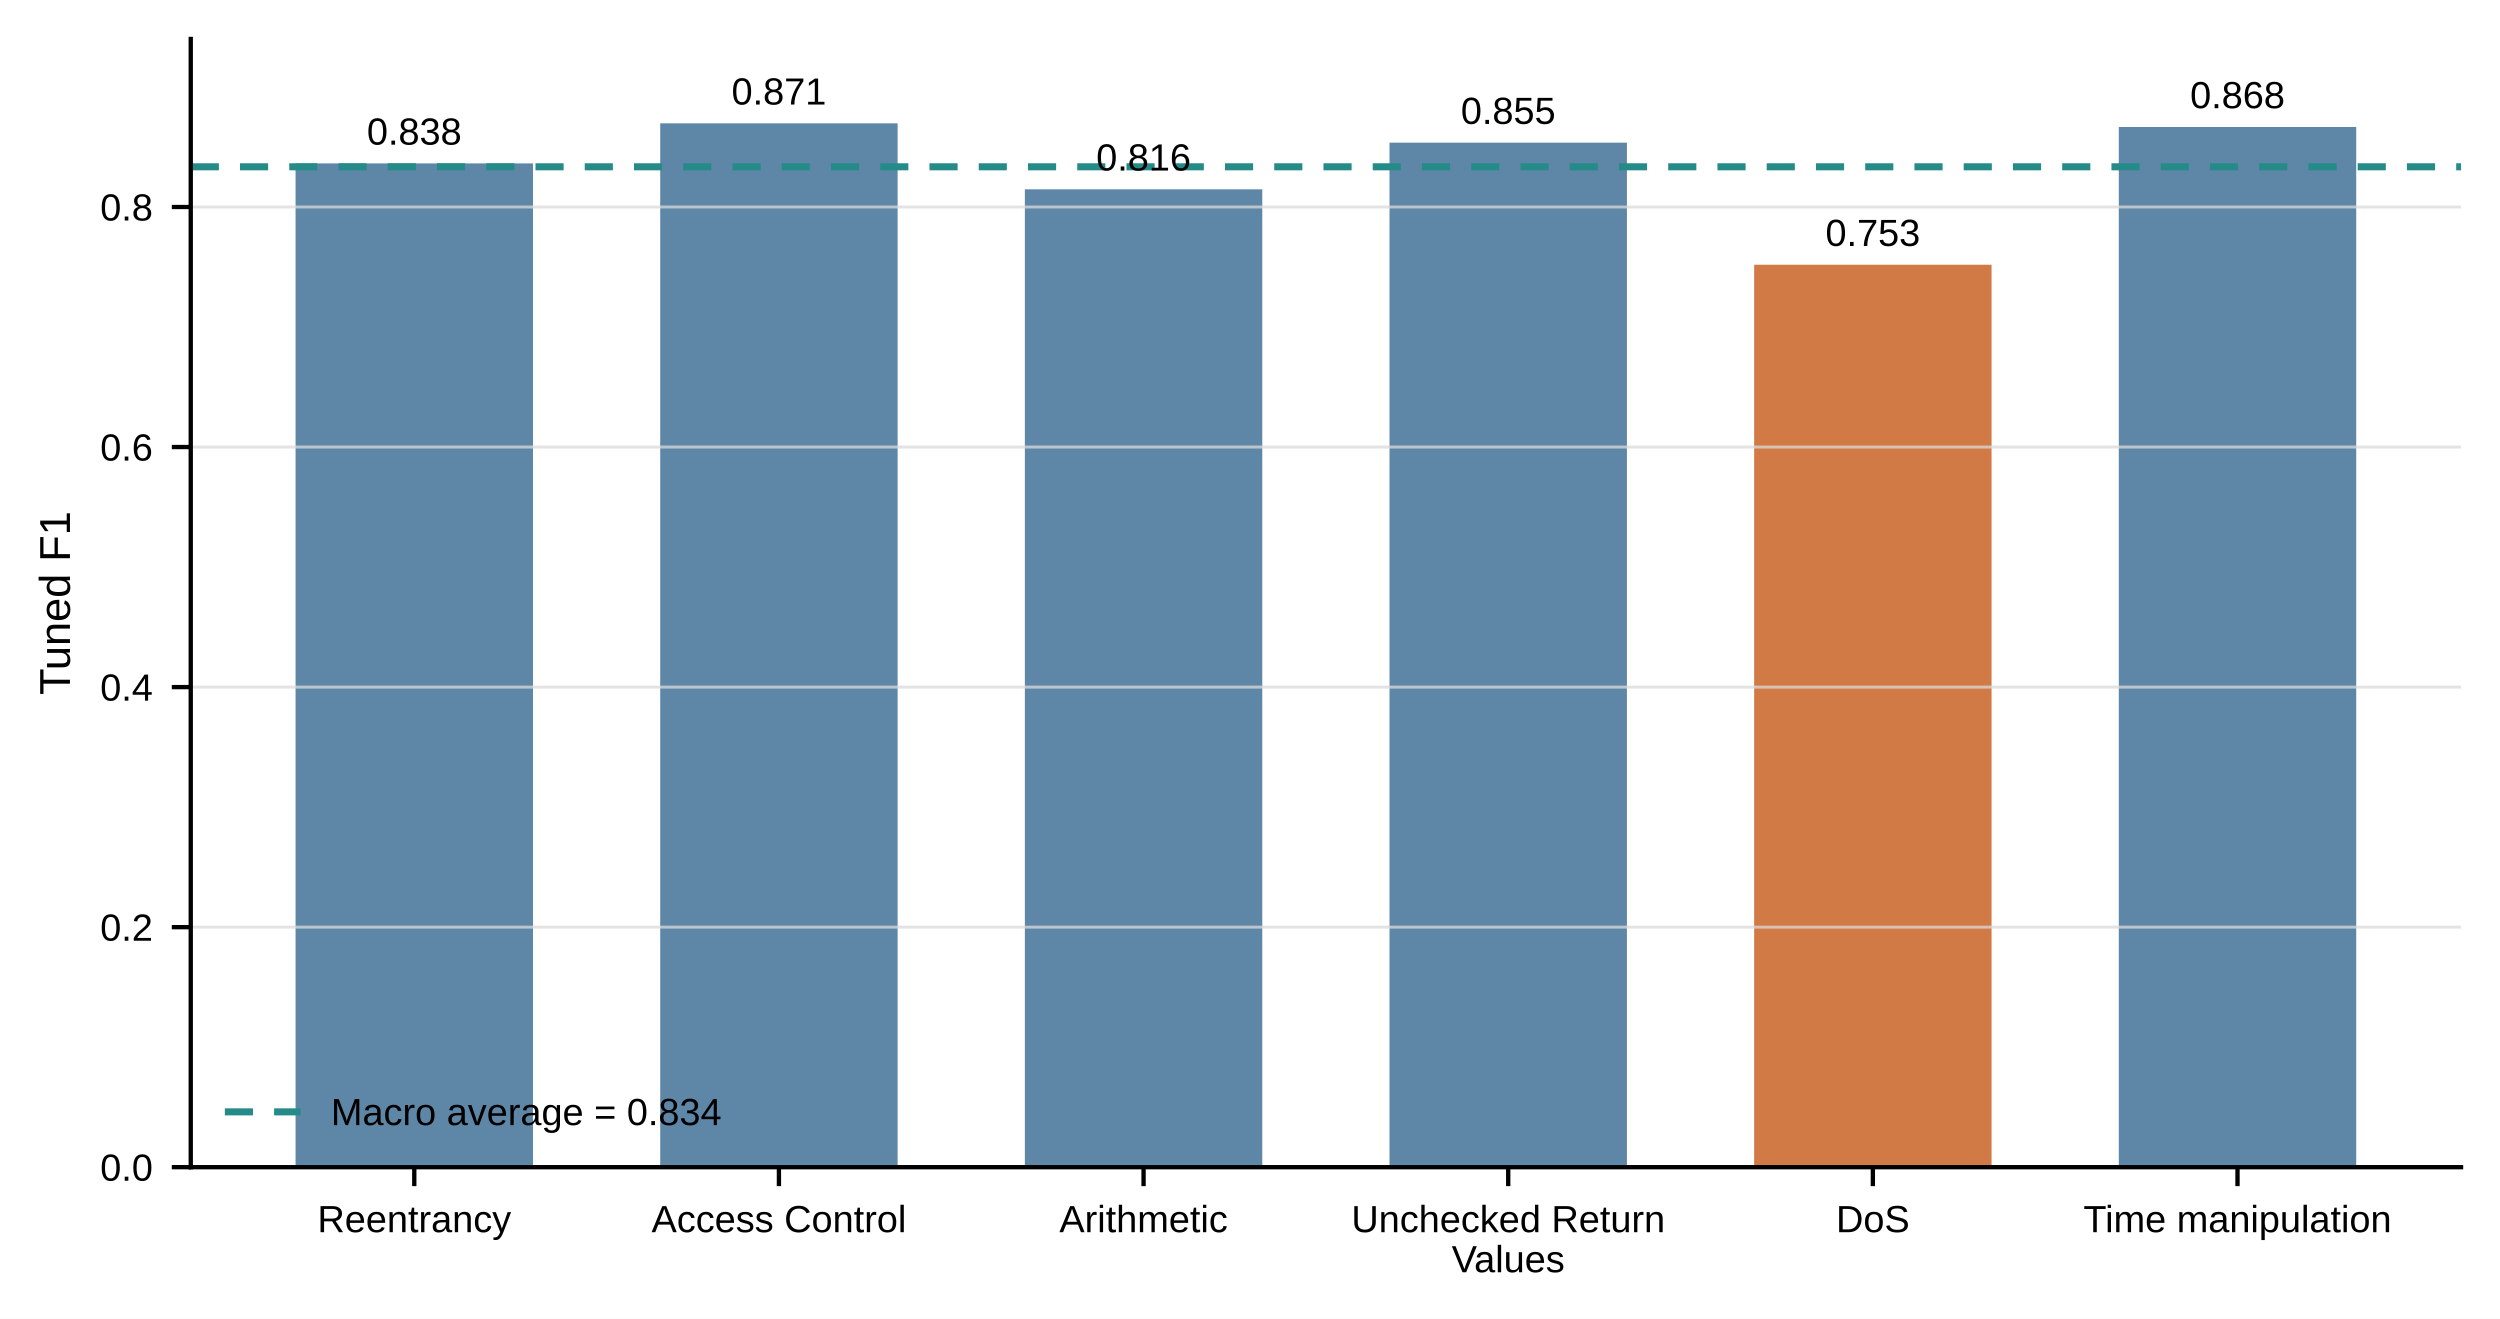
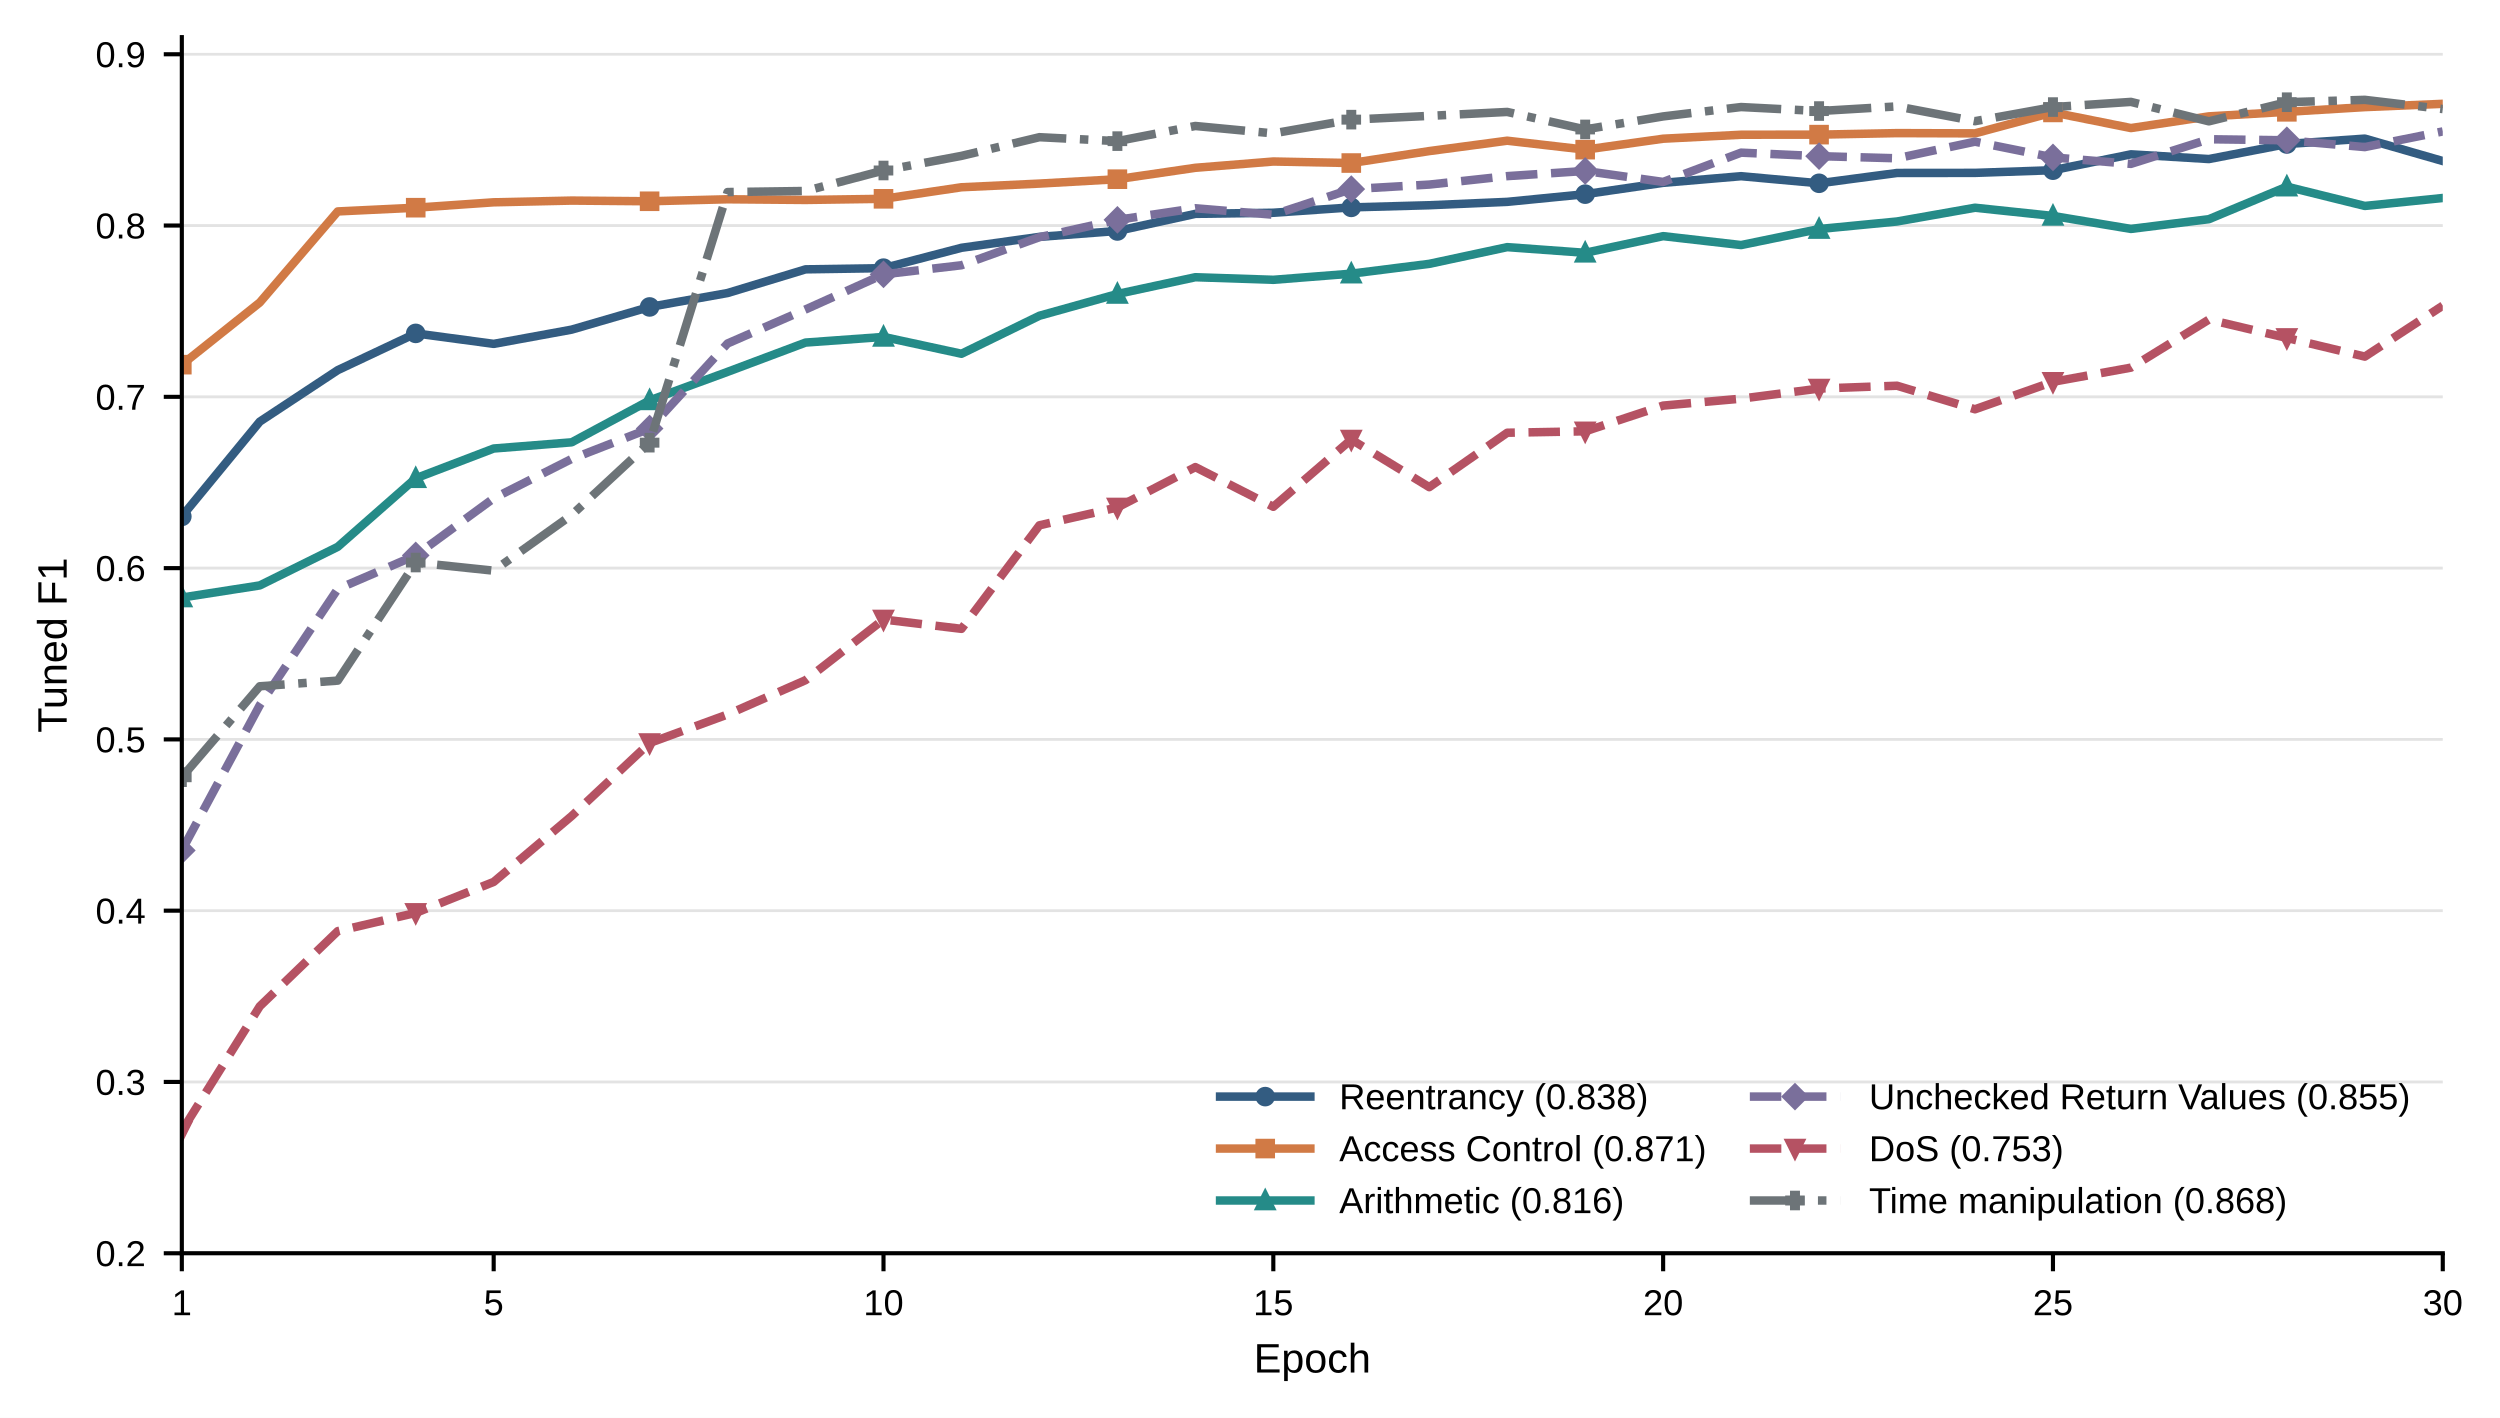
- <svg xmlns="http://www.w3.org/2000/svg" xmlns:xlink="http://www.w3.org/1999/xlink" width="461.943pt" height="243.675pt" viewBox="0 0 461.943 243.675" version="1.1">
+ <svg xmlns="http://www.w3.org/2000/svg" xmlns:xlink="http://www.w3.org/1999/xlink" width="484.62pt" height="274.856pt" viewBox="0 0 484.62 274.856" version="1.1">
  <defs>
    <style type="text/css">*{stroke-linejoin: round; stroke-linecap: butt}</style>
  </defs>
  <g id="figure_1">
    <g id="patch_1">
-       <path d="M 0 243.675  L 461.943 243.675  L 461.943 0  L 0 0  z " style="fill: #ffffff" />
+       <path d="M 0 274.856 L 484.62 274.856 L 484.62 0 L 0 0 z " style="fill: #ffffff" />
    </g>
    <g id="axes_1">
      <g id="patch_2">
-         <path d="M 35.246 215.67  L 454.743 215.67  L 454.743 7.2  L 35.246 7.2  z " style="fill: #ffffff" />
-       </g>
-       <g id="patch_3">
-         <path d="M 54.314 215.67  L 98.784 215.67  L 98.784 29.896  L 54.314 29.896  z " clip-path="url(#p4093fc985d)" style="fill: #5d86a7; stroke: #ffffff; stroke-width: 0.6; stroke-linejoin: miter" />
-       </g>
-       <g id="patch_4">
-         <path d="M 121.692 215.67  L 166.162 215.67  L 166.162 22.487  L 121.692 22.487  z " clip-path="url(#p4093fc985d)" style="fill: #5d86a7; stroke: #ffffff; stroke-width: 0.6; stroke-linejoin: miter" />
-       </g>
-       <g id="patch_5">
-         <path d="M 189.071 215.67  L 233.54 215.67  L 233.54 34.68  L 189.071 34.68  z " clip-path="url(#p4093fc985d)" style="fill: #5d86a7; stroke: #ffffff; stroke-width: 0.6; stroke-linejoin: miter" />
-       </g>
-       <g id="patch_6">
-         <path d="M 256.449 215.67  L 300.918 215.67  L 300.918 26.063  L 256.449 26.063  z " clip-path="url(#p4093fc985d)" style="fill: #5d86a7; stroke: #ffffff; stroke-width: 0.6; stroke-linejoin: miter" />
-       </g>
-       <g id="patch_7">
-         <path d="M 323.827 215.67  L 368.297 215.67  L 368.297 48.617  L 323.827 48.617  z " clip-path="url(#p4093fc985d)" style="fill: #d17a45; stroke: #ffffff; stroke-width: 0.6; stroke-linejoin: miter" />
-       </g>
-       <g id="patch_8">
-         <path d="M 391.205 215.67  L 435.675 215.67  L 435.675 23.162  L 391.205 23.162  z " clip-path="url(#p4093fc985d)" style="fill: #5d86a7; stroke: #ffffff; stroke-width: 0.6; stroke-linejoin: miter" />
+         <path d="M 35.246 242.938 L 473.527 242.938 L 473.527 7.2 L 35.246 7.2 z " style="fill: #ffffff" />
      </g>
      <g id="matplotlib.axis_1">
        <g id="xtick_1">
          <g id="line2d_1">
            <defs>
-               <path id="me200556a71" d="M 0 0  L 0 3.5  " style="stroke: #000000; stroke-width: 0.8" />
+               <path id="m4b52a43945" d="M 0 0 L 0 3.5 " style="stroke: #000000; stroke-width: 0.8" />
            </defs>
            <g>
-               <use xlink:href="#me200556a71" x="76.549" y="215.67" style="stroke: #000000; stroke-width: 0.8" />
+               <use xlink:href="#m4b52a43945" x="35.246" y="242.938" style="stroke: #000000; stroke-width: 0.8" />
            </g>
          </g>
          <g id="text_1">
-             <text style="font-size: 7px; font-family: 'Arial', 'Helvetica', 'DejaVu Sans', sans-serif; text-anchor: middle" x="76.549" y="227.68" transform="rotate(-0 76.54908 227.68)">Reentrancy</text>
+             <text style="font-size: 7px; font-family: 'Arial', 'Helvetica', 'DejaVu Sans', sans-serif; text-anchor: middle" x="35.246" y="254.949" transform="rotate(-0 35.24625 254.9487)">1</text>
          </g>
        </g>
        <g id="xtick_2">
          <g id="line2d_2">
            <g>
-               <use xlink:href="#me200556a71" x="143.927" y="215.67" style="stroke: #000000; stroke-width: 0.8" />
+               <use xlink:href="#m4b52a43945" x="95.699" y="242.938" style="stroke: #000000; stroke-width: 0.8" />
            </g>
          </g>
          <g id="text_2">
-             <text style="font-size: 7px; font-family: 'Arial', 'Helvetica', 'DejaVu Sans', sans-serif; text-anchor: middle" x="143.927" y="227.68" transform="rotate(-0 143.9273 227.68)">Access Control</text>
+             <text style="font-size: 7px; font-family: 'Arial', 'Helvetica', 'DejaVu Sans', sans-serif; text-anchor: middle" x="95.699" y="254.949" transform="rotate(-0 95.69881 254.9487)">5</text>
          </g>
        </g>
        <g id="xtick_3">
          <g id="line2d_3">
            <g>
-               <use xlink:href="#me200556a71" x="211.305" y="215.67" style="stroke: #000000; stroke-width: 0.8" />
+               <use xlink:href="#m4b52a43945" x="171.265" y="242.938" style="stroke: #000000; stroke-width: 0.8" />
            </g>
          </g>
          <g id="text_3">
-             <text style="font-size: 7px; font-family: 'Arial', 'Helvetica', 'DejaVu Sans', sans-serif; text-anchor: middle" x="211.305" y="227.68" transform="rotate(-0 211.3054 227.68)">Arithmetic</text>
+             <text style="font-size: 7px; font-family: 'Arial', 'Helvetica', 'DejaVu Sans', sans-serif; text-anchor: middle" x="171.265" y="254.949" transform="rotate(-0 171.2645 254.9487)">10</text>
          </g>
        </g>
        <g id="xtick_4">
          <g id="line2d_4">
            <g>
-               <use xlink:href="#me200556a71" x="278.684" y="215.67" style="stroke: #000000; stroke-width: 0.8" />
+               <use xlink:href="#m4b52a43945" x="246.83" y="242.938" style="stroke: #000000; stroke-width: 0.8" />
            </g>
          </g>
          <g id="text_4">
-             <text style="font-size: 7px; font-family: 'Arial', 'Helvetica', 'DejaVu Sans', sans-serif" transform="translate(249.6976 227.68)">Unchecked Return</text>
-             <text style="font-size: 7px; font-family: 'Arial', 'Helvetica', 'DejaVu Sans', sans-serif" transform="translate(268.2405 235.0839)">Values</text>
+             <text style="font-size: 7px; font-family: 'Arial', 'Helvetica', 'DejaVu Sans', sans-serif; text-anchor: middle" x="246.83" y="254.949" transform="rotate(-0 246.8302 254.9487)">15</text>
          </g>
        </g>
        <g id="xtick_5">
          <g id="line2d_5">
            <g>
-               <use xlink:href="#me200556a71" x="346.062" y="215.67" style="stroke: #000000; stroke-width: 0.8" />
+               <use xlink:href="#m4b52a43945" x="322.396" y="242.938" style="stroke: #000000; stroke-width: 0.8" />
            </g>
          </g>
          <g id="text_5">
-             <text style="font-size: 7px; font-family: 'Arial', 'Helvetica', 'DejaVu Sans', sans-serif; text-anchor: middle" x="346.062" y="227.68" transform="rotate(-0 346.0618 227.68)">DoS</text>
+             <text style="font-size: 7px; font-family: 'Arial', 'Helvetica', 'DejaVu Sans', sans-serif; text-anchor: middle" x="322.396" y="254.949" transform="rotate(-0 322.3959 254.9487)">20</text>
          </g>
        </g>
        <g id="xtick_6">
          <g id="line2d_6">
            <g>
-               <use xlink:href="#me200556a71" x="413.44" y="215.67" style="stroke: #000000; stroke-width: 0.8" />
+               <use xlink:href="#m4b52a43945" x="397.962" y="242.938" style="stroke: #000000; stroke-width: 0.8" />
            </g>
          </g>
          <g id="text_6">
-             <text style="font-size: 7px; font-family: 'Arial', 'Helvetica', 'DejaVu Sans', sans-serif; text-anchor: middle" x="413.44" y="227.68" transform="rotate(-0 413.44 227.68)">Time manipulation</text>
-           </g>
+             <text style="font-size: 7px; font-family: 'Arial', 'Helvetica', 'DejaVu Sans', sans-serif; text-anchor: middle" x="397.962" y="254.949" transform="rotate(-0 397.9616 254.9487)">25</text>
+           </g>
+         </g>
+         <g id="xtick_7">
+           <g id="line2d_7">
+             <g>
+               <use xlink:href="#m4b52a43945" x="473.527" y="242.938" style="stroke: #000000; stroke-width: 0.8" />
+             </g>
+           </g>
+           <g id="text_7">
+             <text style="font-size: 7px; font-family: 'Arial', 'Helvetica', 'DejaVu Sans', sans-serif; text-anchor: middle" x="473.527" y="254.949" transform="rotate(-0 473.5273 254.9487)">30</text>
+           </g>
+         </g>
+         <g id="text_8">
+           <text style="font-size: 8px; font-family: 'Arial', 'Helvetica', 'DejaVu Sans', sans-serif; text-anchor: middle" x="254.387" y="266.066" transform="rotate(-0 254.3868 266.0662)">Epoch</text>
        </g>
      </g>
      <g id="matplotlib.axis_2">
        <g id="ytick_1">
-           <g id="line2d_7">
-             <path d="M 35.246 215.67  L 454.743 215.67  " clip-path="url(#p4093fc985d)" style="fill: none; stroke: #d9d9d9; stroke-opacity: 0.75; stroke-width: 0.55; stroke-linecap: square" />
-           </g>
          <g id="line2d_8">
+             <path d="M 35.246 242.938 L 473.527 242.938 " clip-path="url(#p7f886450f6)" style="fill: none; stroke: #d9d9d9; stroke-opacity: 0.75; stroke-width: 0.55; stroke-linecap: square" />
+           </g>
+           <g id="line2d_9">
            <defs>
-               <path id="m93cbcc5760" d="M 0 0  L -3.5 0  " style="stroke: #000000; stroke-width: 0.8" />
+               <path id="md29e0e60cf" d="M 0 0 L -3.5 0 " style="stroke: #000000; stroke-width: 0.8" />
            </defs>
            <g>
-               <use xlink:href="#m93cbcc5760" x="35.246" y="215.67" style="stroke: #000000; stroke-width: 0.8" />
-             </g>
-           </g>
-           <g id="text_7">
-             <text style="font-size: 7px; font-family: 'Arial', 'Helvetica', 'DejaVu Sans', sans-serif; text-anchor: end" x="28.246" y="218.175" transform="rotate(-0 28.24625 218.1748)">0.0</text>
+               <use xlink:href="#md29e0e60cf" x="35.246" y="242.938" style="stroke: #000000; stroke-width: 0.8" />
+             </g>
+           </g>
+           <g id="text_9">
+             <text style="font-size: 7px; font-family: 'Arial', 'Helvetica', 'DejaVu Sans', sans-serif; text-anchor: end" x="28.246" y="245.443" transform="rotate(-0 28.24625 245.4435)">0.2</text>
          </g>
        </g>
        <g id="ytick_2">
-           <g id="line2d_9">
-             <path d="M 35.246 171.314  L 454.743 171.314  " clip-path="url(#p4093fc985d)" style="fill: none; stroke: #d9d9d9; stroke-opacity: 0.75; stroke-width: 0.55; stroke-linecap: square" />
-           </g>
          <g id="line2d_10">
-             <g>
-               <use xlink:href="#m93cbcc5760" x="35.246" y="171.314" style="stroke: #000000; stroke-width: 0.8" />
-             </g>
-           </g>
-           <g id="text_8">
-             <text style="font-size: 7px; font-family: 'Arial', 'Helvetica', 'DejaVu Sans', sans-serif; text-anchor: end" x="28.246" y="173.82" transform="rotate(-0 28.24625 173.8196)">0.2</text>
+             <path d="M 35.246 209.736 L 473.527 209.736 " clip-path="url(#p7f886450f6)" style="fill: none; stroke: #d9d9d9; stroke-opacity: 0.75; stroke-width: 0.55; stroke-linecap: square" />
+           </g>
+           <g id="line2d_11">
+             <g>
+               <use xlink:href="#md29e0e60cf" x="35.246" y="209.736" style="stroke: #000000; stroke-width: 0.8" />
+             </g>
+           </g>
+           <g id="text_10">
+             <text style="font-size: 7px; font-family: 'Arial', 'Helvetica', 'DejaVu Sans', sans-serif; text-anchor: end" x="28.246" y="212.241" transform="rotate(-0 28.24625 212.2409)">0.3</text>
          </g>
        </g>
        <g id="ytick_3">
-           <g id="line2d_11">
-             <path d="M 35.246 126.959  L 454.743 126.959  " clip-path="url(#p4093fc985d)" style="fill: none; stroke: #d9d9d9; stroke-opacity: 0.75; stroke-width: 0.55; stroke-linecap: square" />
-           </g>
          <g id="line2d_12">
-             <g>
-               <use xlink:href="#m93cbcc5760" x="35.246" y="126.959" style="stroke: #000000; stroke-width: 0.8" />
-             </g>
-           </g>
-           <g id="text_9">
-             <text style="font-size: 7px; font-family: 'Arial', 'Helvetica', 'DejaVu Sans', sans-serif; text-anchor: end" x="28.246" y="129.464" transform="rotate(-0 28.24625 129.4644)">0.4</text>
+             <path d="M 35.246 176.533 L 473.527 176.533 " clip-path="url(#p7f886450f6)" style="fill: none; stroke: #d9d9d9; stroke-opacity: 0.75; stroke-width: 0.55; stroke-linecap: square" />
+           </g>
+           <g id="line2d_13">
+             <g>
+               <use xlink:href="#md29e0e60cf" x="35.246" y="176.533" style="stroke: #000000; stroke-width: 0.8" />
+             </g>
+           </g>
+           <g id="text_11">
+             <text style="font-size: 7px; font-family: 'Arial', 'Helvetica', 'DejaVu Sans', sans-serif; text-anchor: end" x="28.246" y="179.038" transform="rotate(-0 28.24625 179.0383)">0.4</text>
          </g>
        </g>
        <g id="ytick_4">
-           <g id="line2d_13">
-             <path d="M 35.246 82.604  L 454.743 82.604  " clip-path="url(#p4093fc985d)" style="fill: none; stroke: #d9d9d9; stroke-opacity: 0.75; stroke-width: 0.55; stroke-linecap: square" />
-           </g>
          <g id="line2d_14">
-             <g>
-               <use xlink:href="#m93cbcc5760" x="35.246" y="82.604" style="stroke: #000000; stroke-width: 0.8" />
-             </g>
-           </g>
-           <g id="text_10">
-             <text style="font-size: 7px; font-family: 'Arial', 'Helvetica', 'DejaVu Sans', sans-serif; text-anchor: end" x="28.246" y="85.109" transform="rotate(-0 28.24625 85.10913)">0.6</text>
+             <path d="M 35.246 143.331 L 473.527 143.331 " clip-path="url(#p7f886450f6)" style="fill: none; stroke: #d9d9d9; stroke-opacity: 0.75; stroke-width: 0.55; stroke-linecap: square" />
+           </g>
+           <g id="line2d_15">
+             <g>
+               <use xlink:href="#md29e0e60cf" x="35.246" y="143.331" style="stroke: #000000; stroke-width: 0.8" />
+             </g>
+           </g>
+           <g id="text_12">
+             <text style="font-size: 7px; font-family: 'Arial', 'Helvetica', 'DejaVu Sans', sans-serif; text-anchor: end" x="28.246" y="145.836" transform="rotate(-0 28.24625 145.8358)">0.5</text>
          </g>
        </g>
        <g id="ytick_5">
-           <g id="line2d_15">
-             <path d="M 35.246 38.249  L 454.743 38.249  " clip-path="url(#p4093fc985d)" style="fill: none; stroke: #d9d9d9; stroke-opacity: 0.75; stroke-width: 0.55; stroke-linecap: square" />
-           </g>
          <g id="line2d_16">
-             <g>
-               <use xlink:href="#m93cbcc5760" x="35.246" y="38.249" style="stroke: #000000; stroke-width: 0.8" />
-             </g>
-           </g>
-           <g id="text_11">
-             <text style="font-size: 7px; font-family: 'Arial', 'Helvetica', 'DejaVu Sans', sans-serif; text-anchor: end" x="28.246" y="40.754" transform="rotate(-0 28.24625 40.75389)">0.8</text>
-           </g>
-         </g>
-         <g id="text_12">
-           <text style="font-size: 8px; font-family: 'Arial', 'Helvetica', 'DejaVu Sans', sans-serif; text-anchor: middle" x="12.926" y="111.435" transform="rotate(-90 12.92625 111.4348)">Tuned F1</text>
-         </g>
-       </g>
-       <g id="line2d_17">
-         <path d="M 35.246 30.818  L 454.743 30.818  " clip-path="url(#p4093fc985d)" style="fill: none; stroke-dasharray: 5.2,3.9; stroke-dashoffset: 0; stroke: #258b88; stroke-width: 1.3" />
-       </g>
-       <g id="patch_9">
-         <path d="M 35.246 215.67  L 35.246 7.2  " style="fill: none; stroke: #000000; stroke-width: 0.8; stroke-linejoin: miter; stroke-linecap: square" />
-       </g>
-       <g id="patch_10">
-         <path d="M 35.246 215.67  L 454.743 215.67  " style="fill: none; stroke: #000000; stroke-width: 0.8; stroke-linejoin: miter; stroke-linecap: square" />
-       </g>
-       <g id="text_13">
-         <text style="font-size: 7px; font-family: 'Arial', 'Helvetica', 'DejaVu Sans', sans-serif; text-anchor: middle" x="76.549" y="26.731" transform="rotate(-0 76.54908 26.73059)">0.838</text>
-       </g>
-       <g id="text_14">
-         <text style="font-size: 7px; font-family: 'Arial', 'Helvetica', 'DejaVu Sans', sans-serif; text-anchor: middle" x="143.927" y="19.321" transform="rotate(-0 143.9273 19.32119)">0.871</text>
-       </g>
-       <g id="text_15">
-         <text style="font-size: 7px; font-family: 'Arial', 'Helvetica', 'DejaVu Sans', sans-serif; text-anchor: middle" x="211.305" y="31.514" transform="rotate(-0 211.3054 31.51439)">0.816</text>
-       </g>
-       <g id="text_16">
-         <text style="font-size: 7px; font-family: 'Arial', 'Helvetica', 'DejaVu Sans', sans-serif; text-anchor: middle" x="278.684" y="22.898" transform="rotate(-0 278.6836 22.8977)">0.855</text>
-       </g>
-       <g id="text_17">
-         <text style="font-size: 7px; font-family: 'Arial', 'Helvetica', 'DejaVu Sans', sans-serif; text-anchor: middle" x="346.062" y="45.452" transform="rotate(-0 346.0618 45.45196)">0.753</text>
-       </g>
-       <g id="text_18">
-         <text style="font-size: 7px; font-family: 'Arial', 'Helvetica', 'DejaVu Sans', sans-serif; text-anchor: middle" x="413.44" y="19.997" transform="rotate(-0 413.44 19.99692)">0.868</text>
+             <path d="M 35.246 110.128 L 473.527 110.128 " clip-path="url(#p7f886450f6)" style="fill: none; stroke: #d9d9d9; stroke-opacity: 0.75; stroke-width: 0.55; stroke-linecap: square" />
+           </g>
+           <g id="line2d_17">
+             <g>
+               <use xlink:href="#md29e0e60cf" x="35.246" y="110.128" style="stroke: #000000; stroke-width: 0.8" />
+             </g>
+           </g>
+           <g id="text_13">
+             <text style="font-size: 7px; font-family: 'Arial', 'Helvetica', 'DejaVu Sans', sans-serif; text-anchor: end" x="28.246" y="112.633" transform="rotate(-0 28.24625 112.6332)">0.6</text>
+           </g>
+         </g>
+         <g id="ytick_6">
+           <g id="line2d_18">
+             <path d="M 35.246 76.925 L 473.527 76.925 " clip-path="url(#p7f886450f6)" style="fill: none; stroke: #d9d9d9; stroke-opacity: 0.75; stroke-width: 0.55; stroke-linecap: square" />
+           </g>
+           <g id="line2d_19">
+             <g>
+               <use xlink:href="#md29e0e60cf" x="35.246" y="76.925" style="stroke: #000000; stroke-width: 0.8" />
+             </g>
+           </g>
+           <g id="text_14">
+             <text style="font-size: 7px; font-family: 'Arial', 'Helvetica', 'DejaVu Sans', sans-serif; text-anchor: end" x="28.246" y="79.431" transform="rotate(-0 28.24625 79.43063)">0.7</text>
+           </g>
+         </g>
+         <g id="ytick_7">
+           <g id="line2d_20">
+             <path d="M 35.246 43.723 L 473.527 43.723 " clip-path="url(#p7f886450f6)" style="fill: none; stroke: #d9d9d9; stroke-opacity: 0.75; stroke-width: 0.55; stroke-linecap: square" />
+           </g>
+           <g id="line2d_21">
+             <g>
+               <use xlink:href="#md29e0e60cf" x="35.246" y="43.723" style="stroke: #000000; stroke-width: 0.8" />
+             </g>
+           </g>
+           <g id="text_15">
+             <text style="font-size: 7px; font-family: 'Arial', 'Helvetica', 'DejaVu Sans', sans-serif; text-anchor: end" x="28.246" y="46.228" transform="rotate(-0 28.24625 46.22806)">0.8</text>
+           </g>
+         </g>
+         <g id="ytick_8">
+           <g id="line2d_22">
+             <path d="M 35.246 10.52 L 473.527 10.52 " clip-path="url(#p7f886450f6)" style="fill: none; stroke: #d9d9d9; stroke-opacity: 0.75; stroke-width: 0.55; stroke-linecap: square" />
+           </g>
+           <g id="line2d_23">
+             <g>
+               <use xlink:href="#md29e0e60cf" x="35.246" y="10.52" style="stroke: #000000; stroke-width: 0.8" />
+             </g>
+           </g>
+           <g id="text_16">
+             <text style="font-size: 7px; font-family: 'Arial', 'Helvetica', 'DejaVu Sans', sans-serif; text-anchor: end" x="28.246" y="13.025" transform="rotate(-0 28.24625 13.02549)">0.9</text>
+           </g>
+         </g>
+         <g id="text_17">
+           <text style="font-size: 8px; font-family: 'Arial', 'Helvetica', 'DejaVu Sans', sans-serif; text-anchor: middle" x="12.926" y="125.069" transform="rotate(-90 12.92625 125.0691)">Tuned F1</text>
+         </g>
+       </g>
+       <g id="line2d_24">
+         <path d="M 35.246 100.113 L 50.359 81.727 L 65.473 71.75 L 80.586 64.627 L 95.699 66.66 L 110.812 63.897 L 125.925 59.499 L 141.038 56.803 L 156.151 52.212 L 171.265 51.979 L 186.378 48.033 L 201.491 45.915 L 216.604 44.776 L 231.717 41.455 L 246.83 41.24 L 261.943 40.2 L 277.057 39.785 L 292.17 39.131 L 307.283 37.638 L 322.396 35.44 L 337.509 34.154 L 352.622 35.53 L 367.735 33.529 L 382.848 33.512 L 397.962 32.994 L 413.075 29.916 L 428.188 30.832 L 443.301 27.916 L 458.414 26.871 L 473.527 31.218 " clip-path="url(#p7f886450f6)" style="fill: none; stroke: #335c81; stroke-width: 1.65; stroke-linecap: square" />
+         <defs>
+           <path id="m6492115892" d="M 0 1.4 C 0.371 1.4 0.727 1.252 0.99 0.99 C 1.252 0.727 1.4 0.371 1.4 0 C 1.4 -0.371 1.252 -0.727 0.99 -0.99 C 0.727 -1.252 0.371 -1.4 0 -1.4 C -0.371 -1.4 -0.727 -1.252 -0.99 -0.99 C -1.252 -0.727 -1.4 -0.371 -1.4 0 C -1.4 0.371 -1.252 0.727 -0.99 0.99 C -0.727 1.252 -0.371 1.4 0 1.4 z " style="stroke: #335c81" />
+         </defs>
+         <g clip-path="url(#p7f886450f6)">
+           <use xlink:href="#m6492115892" x="35.246" y="100.113" style="fill: #335c81; stroke: #335c81" />
+           <use xlink:href="#m6492115892" x="80.586" y="64.627" style="fill: #335c81; stroke: #335c81" />
+           <use xlink:href="#m6492115892" x="125.925" y="59.499" style="fill: #335c81; stroke: #335c81" />
+           <use xlink:href="#m6492115892" x="171.265" y="51.979" style="fill: #335c81; stroke: #335c81" />
+           <use xlink:href="#m6492115892" x="216.604" y="44.776" style="fill: #335c81; stroke: #335c81" />
+           <use xlink:href="#m6492115892" x="261.943" y="40.2" style="fill: #335c81; stroke: #335c81" />
+           <use xlink:href="#m6492115892" x="307.283" y="37.638" style="fill: #335c81; stroke: #335c81" />
+           <use xlink:href="#m6492115892" x="352.622" y="35.53" style="fill: #335c81; stroke: #335c81" />
+           <use xlink:href="#m6492115892" x="397.962" y="32.994" style="fill: #335c81; stroke: #335c81" />
+           <use xlink:href="#m6492115892" x="443.301" y="27.916" style="fill: #335c81; stroke: #335c81" />
+         </g>
+       </g>
+       <g id="line2d_25">
+         <path d="M 35.246 70.687 L 50.359 58.635 L 65.473 40.987 L 80.586 40.262 L 95.699 39.217 L 110.812 38.883 L 125.925 39.015 L 141.038 38.628 L 156.151 38.76 L 171.265 38.54 L 186.378 36.298 L 201.491 35.588 L 216.604 34.736 L 231.717 32.526 L 246.83 31.308 L 261.943 31.605 L 277.057 29.288 L 292.17 27.275 L 307.283 29.011 L 322.396 26.889 L 337.509 26.118 L 352.622 26.099 L 367.735 25.804 L 382.848 25.852 L 397.962 21.794 L 413.075 24.824 L 428.188 22.557 L 443.301 21.676 L 458.414 20.765 L 473.527 20.125 " clip-path="url(#p7f886450f6)" style="fill: none; stroke: #d17a45; stroke-width: 1.65; stroke-linecap: square" />
+         <defs>
+           <path id="m1aab05d84a" d="M -1.4 1.4 L 1.4 1.4 L 1.4 -1.4 L -1.4 -1.4 z " style="stroke: #d17a45; stroke-linejoin: miter" />
+         </defs>
+         <g clip-path="url(#p7f886450f6)">
+           <use xlink:href="#m1aab05d84a" x="35.246" y="70.687" style="fill: #d17a45; stroke: #d17a45; stroke-linejoin: miter" />
+           <use xlink:href="#m1aab05d84a" x="80.586" y="40.262" style="fill: #d17a45; stroke: #d17a45; stroke-linejoin: miter" />
+           <use xlink:href="#m1aab05d84a" x="125.925" y="39.015" style="fill: #d17a45; stroke: #d17a45; stroke-linejoin: miter" />
+           <use xlink:href="#m1aab05d84a" x="171.265" y="38.54" style="fill: #d17a45; stroke: #d17a45; stroke-linejoin: miter" />
+           <use xlink:href="#m1aab05d84a" x="216.604" y="34.736" style="fill: #d17a45; stroke: #d17a45; stroke-linejoin: miter" />
+           <use xlink:href="#m1aab05d84a" x="261.943" y="31.605" style="fill: #d17a45; stroke: #d17a45; stroke-linejoin: miter" />
+           <use xlink:href="#m1aab05d84a" x="307.283" y="29.011" style="fill: #d17a45; stroke: #d17a45; stroke-linejoin: miter" />
+           <use xlink:href="#m1aab05d84a" x="352.622" y="26.099" style="fill: #d17a45; stroke: #d17a45; stroke-linejoin: miter" />
+           <use xlink:href="#m1aab05d84a" x="397.962" y="21.794" style="fill: #d17a45; stroke: #d17a45; stroke-linejoin: miter" />
+           <use xlink:href="#m1aab05d84a" x="443.301" y="21.676" style="fill: #d17a45; stroke: #d17a45; stroke-linejoin: miter" />
+         </g>
+       </g>
+       <g id="line2d_26">
+         <path d="M 35.246 115.834 L 50.359 113.481 L 65.473 106.001 L 80.586 92.716 L 95.699 86.943 L 110.812 85.742 L 125.925 77.615 L 141.038 72.08 L 156.151 66.407 L 171.265 65.31 L 186.378 68.576 L 201.491 61.206 L 216.604 56.988 L 231.717 53.738 L 246.83 54.24 L 261.943 53.05 L 277.057 51.146 L 292.17 47.906 L 307.283 49.008 L 322.396 45.777 L 337.509 47.505 L 352.622 44.398 L 367.735 42.935 L 382.848 40.267 L 397.962 41.861 L 413.075 44.375 L 428.188 42.489 L 443.301 36.184 L 458.414 39.921 L 473.527 38.38 " clip-path="url(#p7f886450f6)" style="fill: none; stroke: #258b88; stroke-width: 1.65; stroke-linecap: square" />
+         <defs>
+           <path id="me5cccf5a0b" d="M 0 -1.4 L -1.4 1.4 L 1.4 1.4 z " style="stroke: #258b88; stroke-linejoin: miter" />
+         </defs>
+         <g clip-path="url(#p7f886450f6)">
+           <use xlink:href="#me5cccf5a0b" x="35.246" y="115.834" style="fill: #258b88; stroke: #258b88; stroke-linejoin: miter" />
+           <use xlink:href="#me5cccf5a0b" x="80.586" y="92.716" style="fill: #258b88; stroke: #258b88; stroke-linejoin: miter" />
+           <use xlink:href="#me5cccf5a0b" x="125.925" y="77.615" style="fill: #258b88; stroke: #258b88; stroke-linejoin: miter" />
+           <use xlink:href="#me5cccf5a0b" x="171.265" y="65.31" style="fill: #258b88; stroke: #258b88; stroke-linejoin: miter" />
+           <use xlink:href="#me5cccf5a0b" x="216.604" y="56.988" style="fill: #258b88; stroke: #258b88; stroke-linejoin: miter" />
+           <use xlink:href="#me5cccf5a0b" x="261.943" y="53.05" style="fill: #258b88; stroke: #258b88; stroke-linejoin: miter" />
+           <use xlink:href="#me5cccf5a0b" x="307.283" y="49.008" style="fill: #258b88; stroke: #258b88; stroke-linejoin: miter" />
+           <use xlink:href="#me5cccf5a0b" x="352.622" y="44.398" style="fill: #258b88; stroke: #258b88; stroke-linejoin: miter" />
+           <use xlink:href="#me5cccf5a0b" x="397.962" y="41.861" style="fill: #258b88; stroke: #258b88; stroke-linejoin: miter" />
+           <use xlink:href="#me5cccf5a0b" x="443.301" y="36.184" style="fill: #258b88; stroke: #258b88; stroke-linejoin: miter" />
+         </g>
+       </g>
+       <g id="line2d_27">
+         <path d="M 35.246 164.858 L 50.359 136.69 L 65.473 114.171 L 80.586 107.664 L 95.699 96.595 L 110.812 88.96 L 125.925 83.074 L 141.038 66.58 L 156.151 59.983 L 171.265 53.181 L 186.378 51.418 L 201.491 45.976 L 216.604 42.617 L 231.717 40.37 L 246.83 41.626 L 261.943 36.658 L 277.057 35.781 L 292.17 34.144 L 307.283 33.139 L 322.396 35.267 L 337.509 29.591 L 352.622 30.27 L 367.735 30.685 L 382.848 27.463 L 397.962 30.511 L 413.075 31.766 L 428.188 26.991 L 443.301 27.193 L 458.414 28.511 L 473.527 25.48 " clip-path="url(#p7f886450f6)" style="fill: none; stroke-dasharray: 6.105,2.64; stroke-dashoffset: 0; stroke: #7a6f9b; stroke-width: 1.65" />
+         <defs>
+           <path id="mcdea7ccb03" d="M 0 1.98 L 1.98 0 L 0 -1.98 L -1.98 0 z " style="stroke: #7a6f9b; stroke-linejoin: miter" />
+         </defs>
+         <g clip-path="url(#p7f886450f6)">
+           <use xlink:href="#mcdea7ccb03" x="35.246" y="164.858" style="fill: #7a6f9b; stroke: #7a6f9b; stroke-linejoin: miter" />
+           <use xlink:href="#mcdea7ccb03" x="80.586" y="107.664" style="fill: #7a6f9b; stroke: #7a6f9b; stroke-linejoin: miter" />
+           <use xlink:href="#mcdea7ccb03" x="125.925" y="83.074" style="fill: #7a6f9b; stroke: #7a6f9b; stroke-linejoin: miter" />
+           <use xlink:href="#mcdea7ccb03" x="171.265" y="53.181" style="fill: #7a6f9b; stroke: #7a6f9b; stroke-linejoin: miter" />
+           <use xlink:href="#mcdea7ccb03" x="216.604" y="42.617" style="fill: #7a6f9b; stroke: #7a6f9b; stroke-linejoin: miter" />
+           <use xlink:href="#mcdea7ccb03" x="261.943" y="36.658" style="fill: #7a6f9b; stroke: #7a6f9b; stroke-linejoin: miter" />
+           <use xlink:href="#mcdea7ccb03" x="307.283" y="33.139" style="fill: #7a6f9b; stroke: #7a6f9b; stroke-linejoin: miter" />
+           <use xlink:href="#mcdea7ccb03" x="352.622" y="30.27" style="fill: #7a6f9b; stroke: #7a6f9b; stroke-linejoin: miter" />
+           <use xlink:href="#mcdea7ccb03" x="397.962" y="30.511" style="fill: #7a6f9b; stroke: #7a6f9b; stroke-linejoin: miter" />
+           <use xlink:href="#mcdea7ccb03" x="443.301" y="27.193" style="fill: #7a6f9b; stroke: #7a6f9b; stroke-linejoin: miter" />
+         </g>
+       </g>
+       <g id="line2d_28">
+         <path d="M 35.246 219.216 L 50.359 195.065 L 65.473 180.498 L 80.586 176.957 L 95.699 170.959 L 110.812 158.186 L 125.925 144.027 L 141.038 138.495 L 156.151 131.851 L 171.265 120.089 L 186.378 121.9 L 201.491 101.827 L 216.604 98.369 L 231.717 90.546 L 246.83 98.241 L 261.943 85.2 L 277.057 94.432 L 292.17 83.886 L 307.283 83.61 L 322.396 78.624 L 337.509 77.282 L 352.622 75.322 L 367.735 74.772 L 382.848 79.337 L 397.962 74.013 L 413.075 71.265 L 428.188 61.952 L 443.301 65.512 L 458.414 69.128 L 473.527 59.246 " clip-path="url(#p7f886450f6)" style="fill: none; stroke-dasharray: 6.105,2.64; stroke-dashoffset: 0; stroke: #b55263; stroke-width: 1.65" />
+         <defs>
+           <path id="mc48c302bab" d="M -0 1.4 L 1.4 -1.4 L -1.4 -1.4 z " style="stroke: #b55263; stroke-linejoin: miter" />
+         </defs>
+         <g clip-path="url(#p7f886450f6)">
+           <use xlink:href="#mc48c302bab" x="35.246" y="219.216" style="fill: #b55263; stroke: #b55263; stroke-linejoin: miter" />
+           <use xlink:href="#mc48c302bab" x="80.586" y="176.957" style="fill: #b55263; stroke: #b55263; stroke-linejoin: miter" />
+           <use xlink:href="#mc48c302bab" x="125.925" y="144.027" style="fill: #b55263; stroke: #b55263; stroke-linejoin: miter" />
+           <use xlink:href="#mc48c302bab" x="171.265" y="120.089" style="fill: #b55263; stroke: #b55263; stroke-linejoin: miter" />
+           <use xlink:href="#mc48c302bab" x="216.604" y="98.369" style="fill: #b55263; stroke: #b55263; stroke-linejoin: miter" />
+           <use xlink:href="#mc48c302bab" x="261.943" y="85.2" style="fill: #b55263; stroke: #b55263; stroke-linejoin: miter" />
+           <use xlink:href="#mc48c302bab" x="307.283" y="83.61" style="fill: #b55263; stroke: #b55263; stroke-linejoin: miter" />
+           <use xlink:href="#mc48c302bab" x="352.622" y="75.322" style="fill: #b55263; stroke: #b55263; stroke-linejoin: miter" />
+           <use xlink:href="#mc48c302bab" x="397.962" y="74.013" style="fill: #b55263; stroke: #b55263; stroke-linejoin: miter" />
+           <use xlink:href="#mc48c302bab" x="443.301" y="65.512" style="fill: #b55263; stroke: #b55263; stroke-linejoin: miter" />
+         </g>
+       </g>
+       <g id="line2d_29">
+         <path d="M 35.246 150.661 L 50.359 133.031 L 65.473 131.934 L 80.586 109.045 L 95.699 110.626 L 110.812 99.837 L 125.925 85.811 L 141.038 37.23 L 156.151 37.021 L 171.265 33.051 L 186.378 30.217 L 201.491 26.594 L 216.604 27.357 L 231.717 24.422 L 246.83 25.859 L 261.943 23.193 L 277.057 22.464 L 292.17 21.7 L 307.283 25.089 L 322.396 22.568 L 337.509 20.75 L 352.622 21.527 L 367.735 20.625 L 382.848 23.49 L 397.962 20.755 L 413.075 19.753 L 428.188 23.52 L 443.301 19.812 L 458.414 19.354 L 473.527 21.137 " clip-path="url(#p7f886450f6)" style="fill: none; stroke-dasharray: 10.56,2.64,1.65,2.64; stroke-dashoffset: 0; stroke: #6d7478; stroke-width: 1.65" />
+         <defs>
+           <path id="m89867ce70d" d="M -0.467 1.4 L 0.467 1.4 L 0.467 0.467 L 1.4 0.467 L 1.4 -0.467 L 0.467 -0.467 L 0.467 -1.4 L -0.467 -1.4 L -0.467 -0.467 L -1.4 -0.467 L -1.4 0.467 L -0.467 0.467 z " style="stroke: #6d7478; stroke-linejoin: miter" />
+         </defs>
+         <g clip-path="url(#p7f886450f6)">
+           <use xlink:href="#m89867ce70d" x="35.246" y="150.661" style="fill: #6d7478; stroke: #6d7478; stroke-linejoin: miter" />
+           <use xlink:href="#m89867ce70d" x="80.586" y="109.045" style="fill: #6d7478; stroke: #6d7478; stroke-linejoin: miter" />
+           <use xlink:href="#m89867ce70d" x="125.925" y="85.811" style="fill: #6d7478; stroke: #6d7478; stroke-linejoin: miter" />
+           <use xlink:href="#m89867ce70d" x="171.265" y="33.051" style="fill: #6d7478; stroke: #6d7478; stroke-linejoin: miter" />
+           <use xlink:href="#m89867ce70d" x="216.604" y="27.357" style="fill: #6d7478; stroke: #6d7478; stroke-linejoin: miter" />
+           <use xlink:href="#m89867ce70d" x="261.943" y="23.193" style="fill: #6d7478; stroke: #6d7478; stroke-linejoin: miter" />
+           <use xlink:href="#m89867ce70d" x="307.283" y="25.089" style="fill: #6d7478; stroke: #6d7478; stroke-linejoin: miter" />
+           <use xlink:href="#m89867ce70d" x="352.622" y="21.527" style="fill: #6d7478; stroke: #6d7478; stroke-linejoin: miter" />
+           <use xlink:href="#m89867ce70d" x="397.962" y="20.755" style="fill: #6d7478; stroke: #6d7478; stroke-linejoin: miter" />
+           <use xlink:href="#m89867ce70d" x="443.301" y="19.812" style="fill: #6d7478; stroke: #6d7478; stroke-linejoin: miter" />
+         </g>
+       </g>
+       <g id="patch_3">
+         <path d="M 35.246 242.938 L 35.246 7.2 " style="fill: none; stroke: #000000; stroke-width: 0.8; stroke-linejoin: miter; stroke-linecap: square" />
+       </g>
+       <g id="patch_4">
+         <path d="M 35.246 242.938 L 473.527 242.938 " style="fill: none; stroke: #000000; stroke-width: 0.8; stroke-linejoin: miter; stroke-linecap: square" />
      </g>
      <g id="legend_1">
-         <g id="line2d_18">
-           <path d="M 41.546 205.446  L 48.546 205.446  L 55.546 205.446  " style="fill: none; stroke-dasharray: 5.2,3.9; stroke-dashoffset: 0; stroke: #258b88; stroke-width: 1.3" />
+         <g id="line2d_30">
+           <path d="M 236.511 212.577 L 245.261 212.577 L 254.011 212.577 " style="fill: none; stroke: #335c81; stroke-width: 1.65; stroke-linecap: square" />
+           <g>
+             <use xlink:href="#m6492115892" x="245.261" y="212.577" style="fill: #335c81; stroke: #335c81" />
+           </g>
+         </g>
+         <g id="text_18">
+           <text style="font-size: 7px; font-family: 'Arial', 'Helvetica', 'DejaVu Sans', sans-serif; text-anchor: start" x="259.611" y="215.027" transform="rotate(-0 259.6106 215.0268)">Reentrancy (0.838)</text>
+         </g>
+         <g id="line2d_31">
+           <path d="M 236.511 222.646 L 245.261 222.646 L 254.011 222.646 " style="fill: none; stroke: #d17a45; stroke-width: 1.65; stroke-linecap: square" />
+           <g>
+             <use xlink:href="#m1aab05d84a" x="245.261" y="222.646" style="fill: #d17a45; stroke: #d17a45; stroke-linejoin: miter" />
+           </g>
        </g>
        <g id="text_19">
-           <text style="font-size: 7px; font-family: 'Arial', 'Helvetica', 'DejaVu Sans', sans-serif; text-anchor: start" x="61.146" y="207.896" transform="rotate(-0 61.14625 207.8963)">Macro average = 0.834</text>
+           <text style="font-size: 7px; font-family: 'Arial', 'Helvetica', 'DejaVu Sans', sans-serif; text-anchor: start" x="259.611" y="225.096" transform="rotate(-0 259.6106 225.0959)">Access Control (0.871)</text>
+         </g>
+         <g id="line2d_32">
+           <path d="M 236.511 232.715 L 245.261 232.715 L 254.011 232.715 " style="fill: none; stroke: #258b88; stroke-width: 1.65; stroke-linecap: square" />
+           <g>
+             <use xlink:href="#me5cccf5a0b" x="245.261" y="232.715" style="fill: #258b88; stroke: #258b88; stroke-linejoin: miter" />
+           </g>
+         </g>
+         <g id="text_20">
+           <text style="font-size: 7px; font-family: 'Arial', 'Helvetica', 'DejaVu Sans', sans-serif; text-anchor: start" x="259.611" y="235.165" transform="rotate(-0 259.6106 235.165)">Arithmetic (0.816)</text>
+         </g>
+         <g id="line2d_33">
+           <path d="M 339.203 212.577 L 347.953 212.577 L 356.703 212.577 " style="fill: none; stroke-dasharray: 6.105,2.64; stroke-dashoffset: 0; stroke: #7a6f9b; stroke-width: 1.65" />
+           <g>
+             <use xlink:href="#mcdea7ccb03" x="347.953" y="212.577" style="fill: #7a6f9b; stroke: #7a6f9b; stroke-linejoin: miter" />
+           </g>
+         </g>
+         <g id="text_21">
+           <text style="font-size: 7px; font-family: 'Arial', 'Helvetica', 'DejaVu Sans', sans-serif; text-anchor: start" x="362.303" y="215.027" transform="rotate(-0 362.3028 215.0268)">Unchecked Return Values (0.855)</text>
+         </g>
+         <g id="line2d_34">
+           <path d="M 339.203 222.646 L 347.953 222.646 L 356.703 222.646 " style="fill: none; stroke-dasharray: 6.105,2.64; stroke-dashoffset: 0; stroke: #b55263; stroke-width: 1.65" />
+           <g>
+             <use xlink:href="#mc48c302bab" x="347.953" y="222.646" style="fill: #b55263; stroke: #b55263; stroke-linejoin: miter" />
+           </g>
+         </g>
+         <g id="text_22">
+           <text style="font-size: 7px; font-family: 'Arial', 'Helvetica', 'DejaVu Sans', sans-serif; text-anchor: start" x="362.303" y="225.096" transform="rotate(-0 362.3028 225.0959)">DoS (0.753)</text>
+         </g>
+         <g id="line2d_35">
+           <path d="M 339.203 232.715 L 347.953 232.715 L 356.703 232.715 " style="fill: none; stroke-dasharray: 10.56,2.64,1.65,2.64; stroke-dashoffset: 0; stroke: #6d7478; stroke-width: 1.65" />
+           <g>
+             <use xlink:href="#m89867ce70d" x="347.953" y="232.715" style="fill: #6d7478; stroke: #6d7478; stroke-linejoin: miter" />
+           </g>
+         </g>
+         <g id="text_23">
+           <text style="font-size: 7px; font-family: 'Arial', 'Helvetica', 'DejaVu Sans', sans-serif; text-anchor: start" x="362.303" y="235.165" transform="rotate(-0 362.3028 235.165)">Time manipulation (0.868)</text>
        </g>
      </g>
    </g>
  </g>
  <defs>
-     <clipPath id="p4093fc985d">
-       <rect x="35.246" y="7.2" width="419.497" height="208.47" />
+     <clipPath id="p7f886450f6">
+       <rect x="35.246" y="7.2" width="438.281" height="235.738" />
    </clipPath>
  </defs>
</svg>
